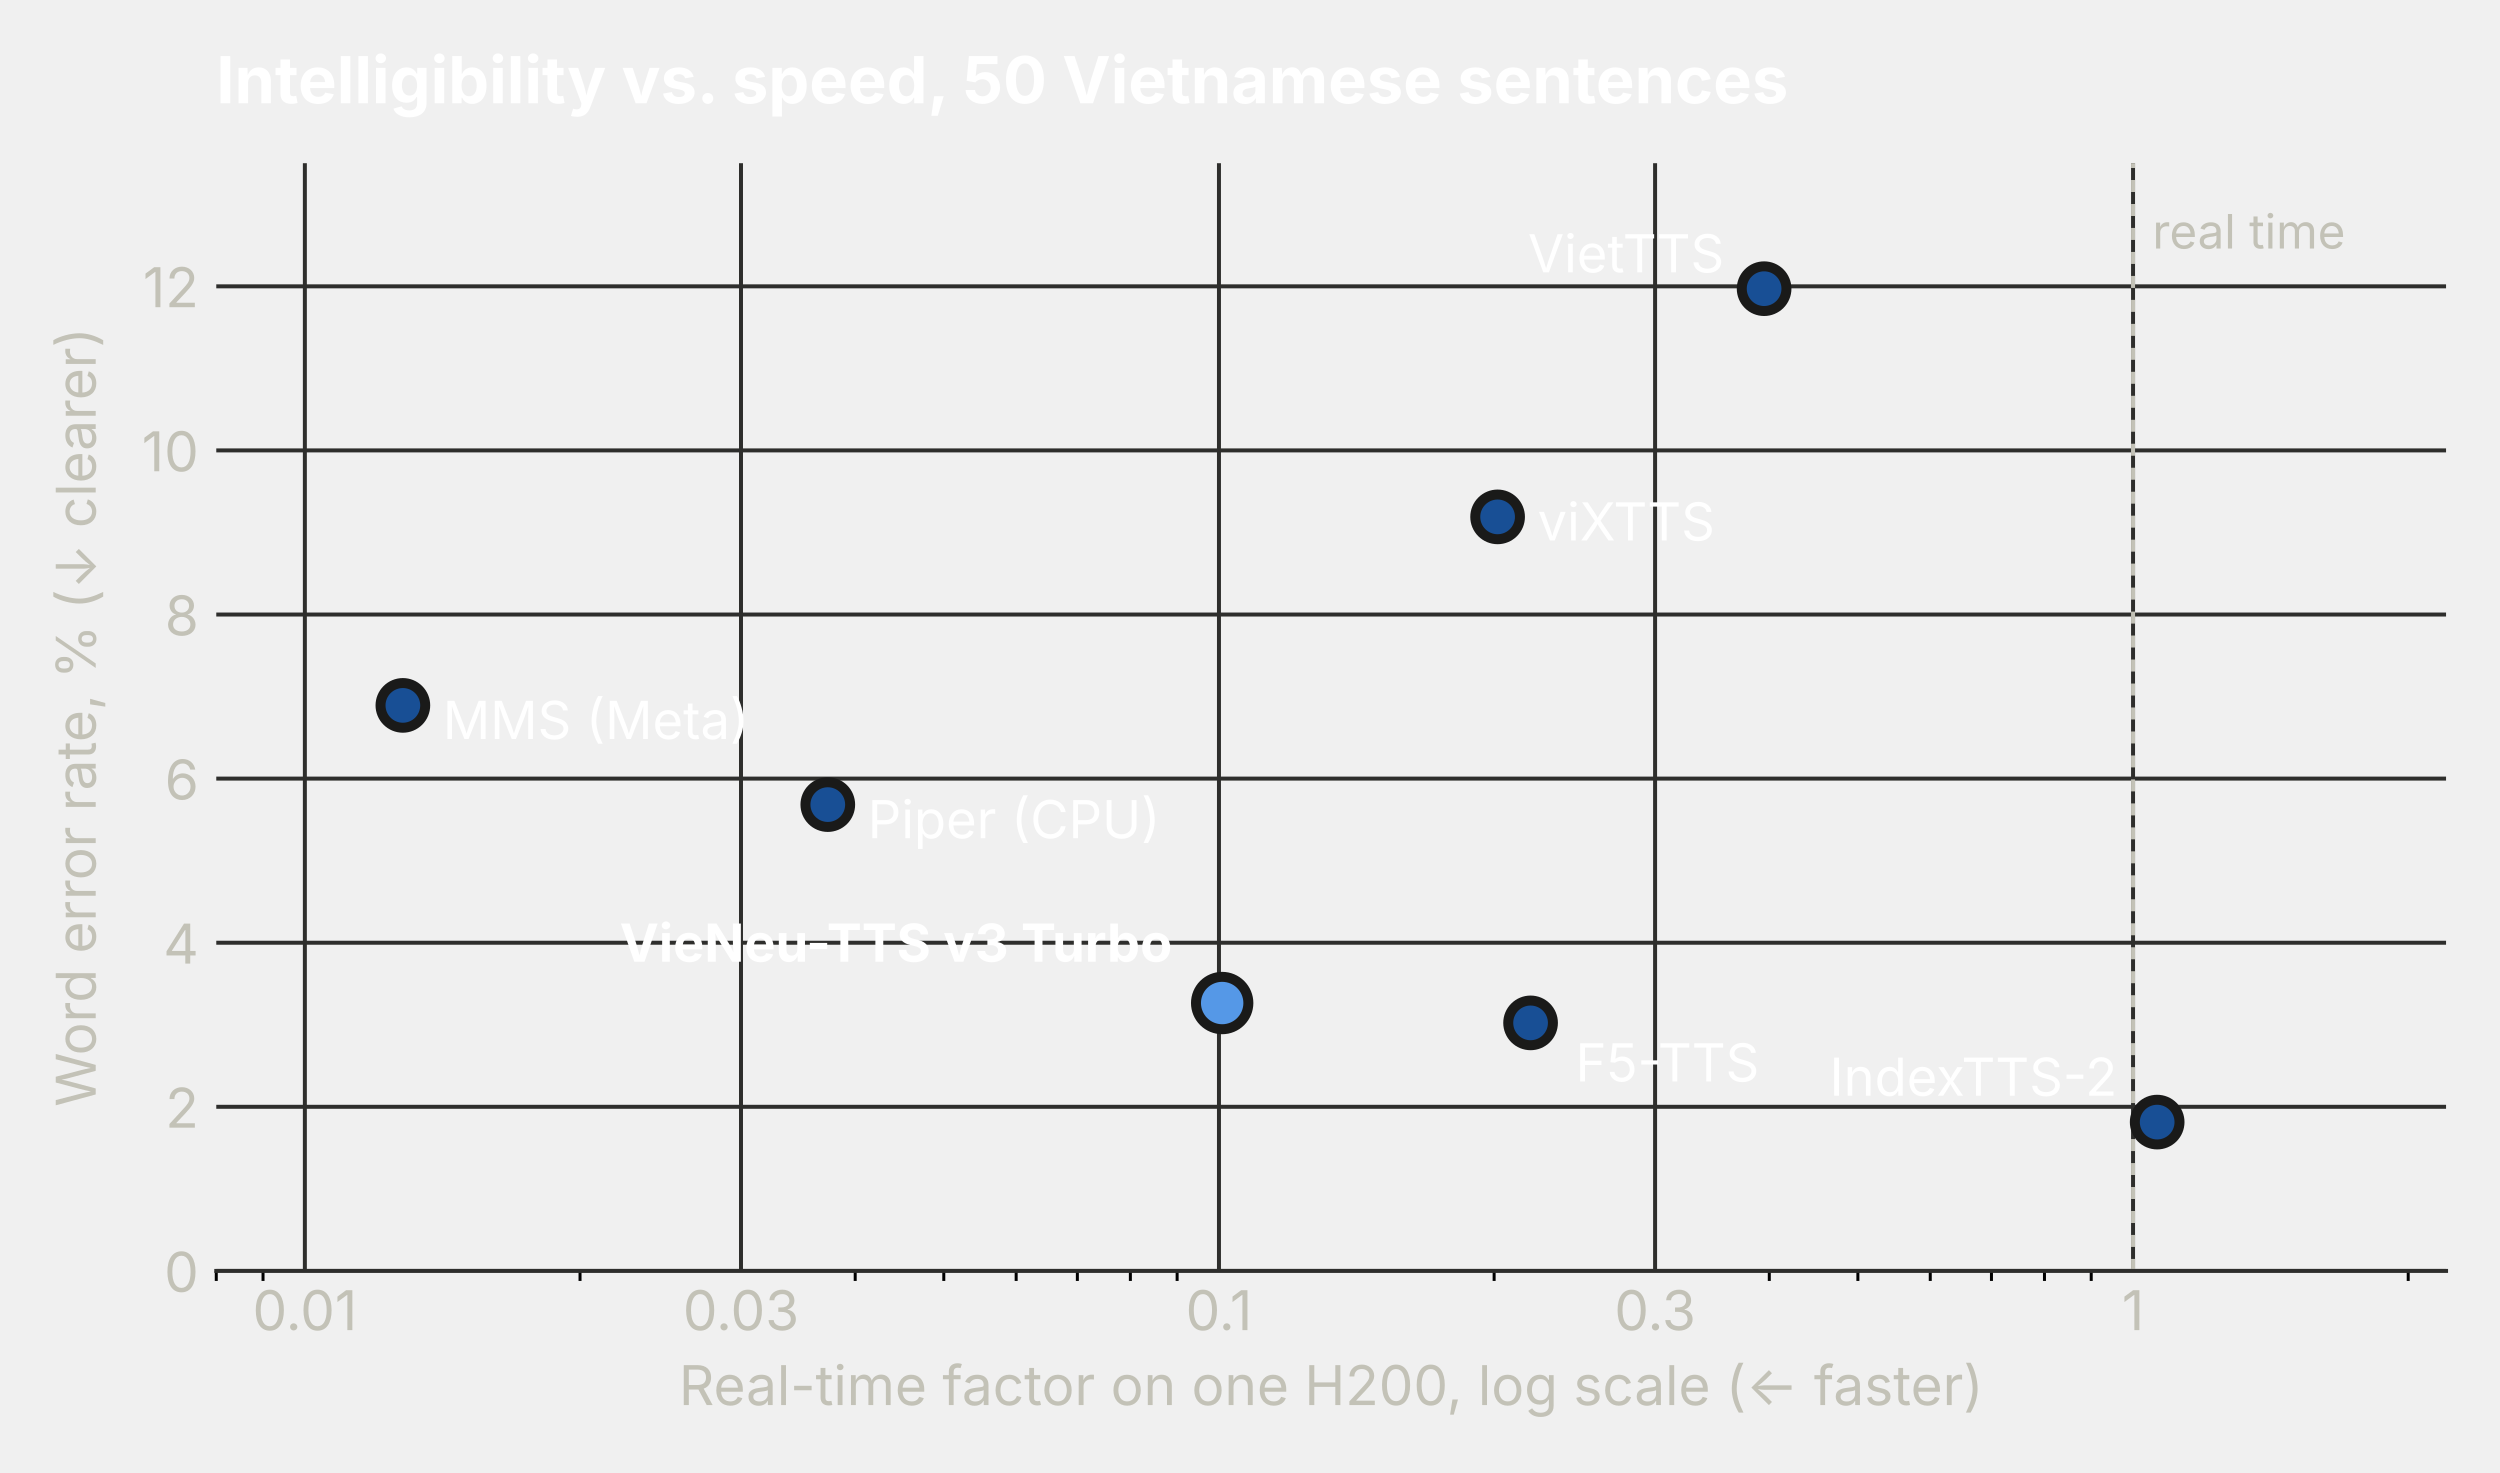
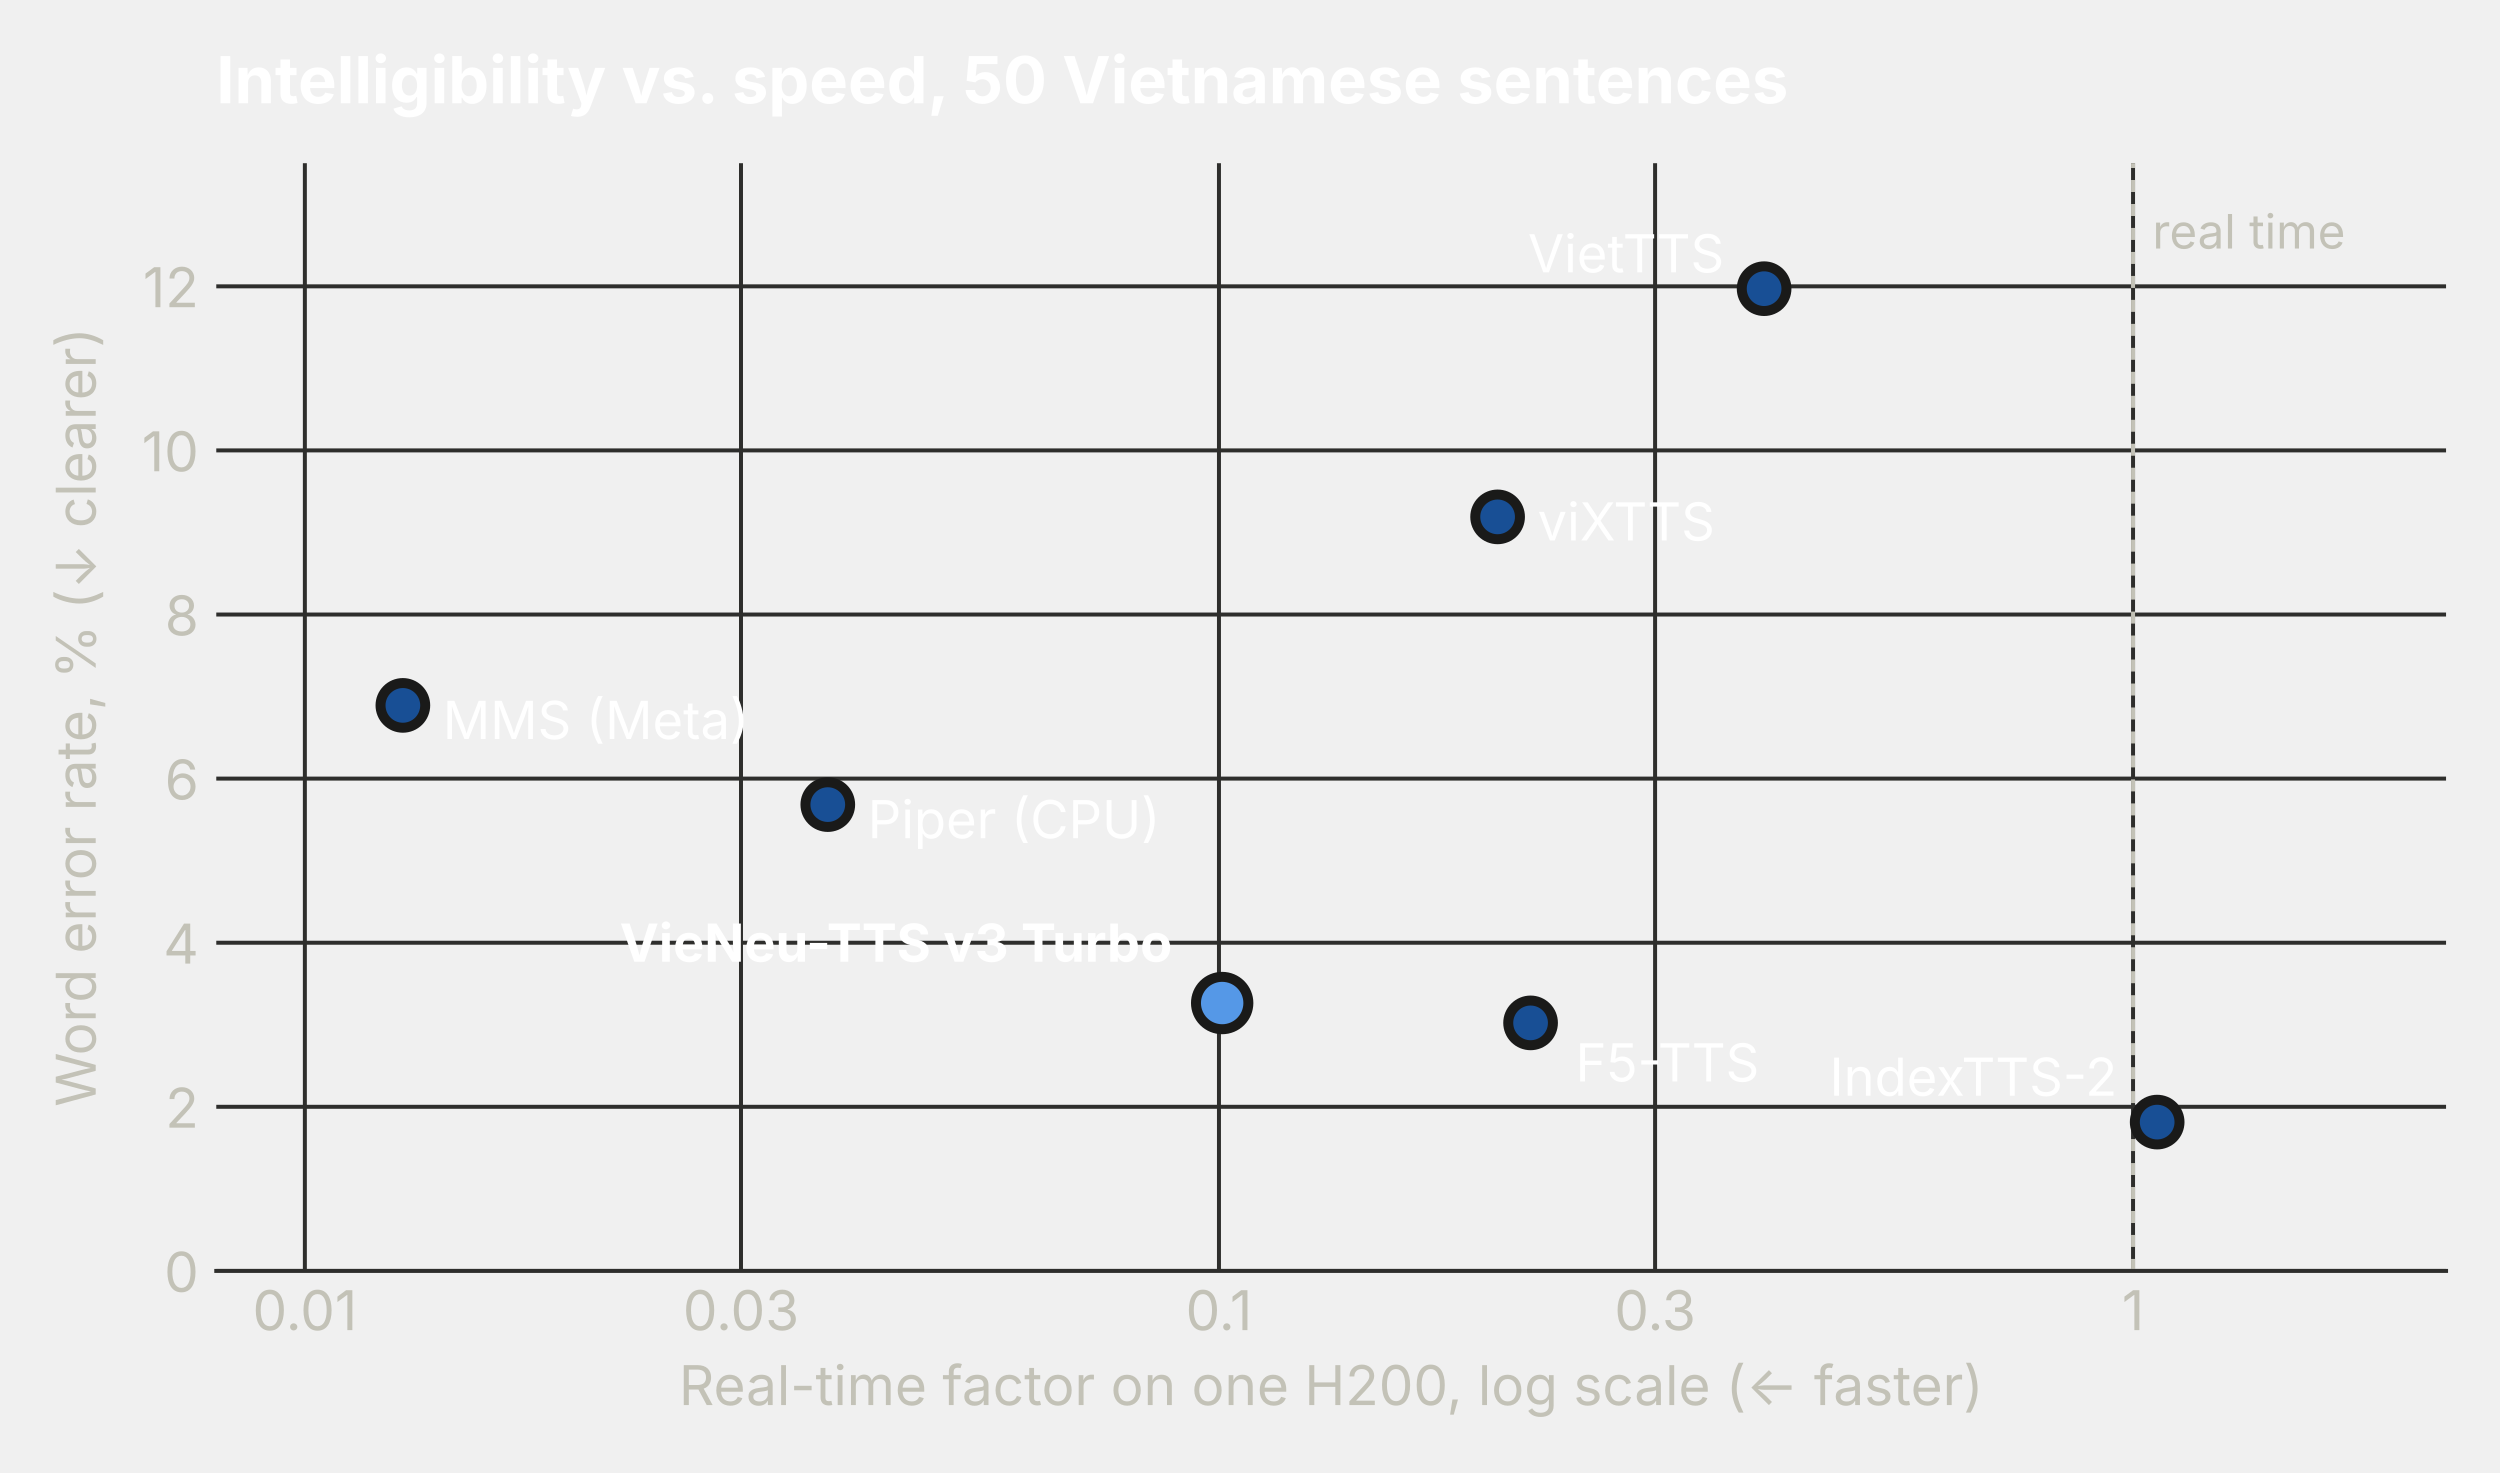
<svg xmlns="http://www.w3.org/2000/svg" xmlns:xlink="http://www.w3.org/1999/xlink" width="500.498pt" height="294.739pt" viewBox="0 0 500.498 294.739" version="1.1">
  <defs>
    <style type="text/css">*{stroke-linejoin: round; stroke-linecap: butt}</style>
  </defs>
  <g id="figure_1">
    <g id="patch_1">
      <path d="M 0 294.739  L 500.498 294.739  L 500.498 0  L 0 0  L 0 294.739  z " style="fill: none" />
    </g>
    <g id="axes_1">
      <g id="patch_2">
        <path d="M 43.298 254.438  L 489.698 254.438  L 489.698 32.678  L 43.298 32.678  L 43.298 254.438  z " style="fill: none" />
      </g>
      <g id="matplotlib.axis_1">
        <g id="xtick_1">
          <g id="line2d_1">
-             <path d="M 61.033 254.438  L 61.033 32.678  " clip-path="url(#p35b0b4a457)" style="fill: none; stroke: #2e2e2c; stroke-width: 0.8; stroke-linecap: square" />
+             <path d="M 61.033 254.438  L 61.033 32.678  " clip-path="url(#pd3cd1de409)" style="fill: none; stroke: #2e2e2c; stroke-width: 0.8; stroke-linecap: square" />
          </g>
          <g id="line2d_2" />
          <g id="text_1">
            <text style="font-size: 11px; font-family: 'Inter', 'Segoe UI', 'Helvetica Neue', 'Arial', 'DejaVu Sans', 'Bitstream Vera Sans', 'Computer Modern Sans Serif', 'Lucida Grande', 'Verdana', 'Geneva', 'Lucid', 'Helvetica', 'Avant Garde', sans-serif; text-anchor: middle; fill: #c3c2b7" x="61.033" y="266.295" transform="rotate(-0 61.03298 266.2954)">0.01</text>
          </g>
        </g>
        <g id="xtick_2">
          <g id="line2d_3">
-             <path d="M 148.347 254.438  L 148.347 32.678  " clip-path="url(#p35b0b4a457)" style="fill: none; stroke: #2e2e2c; stroke-width: 0.8; stroke-linecap: square" />
+             <path d="M 148.347 254.438  L 148.347 32.678  " clip-path="url(#pd3cd1de409)" style="fill: none; stroke: #2e2e2c; stroke-width: 0.8; stroke-linecap: square" />
          </g>
          <g id="line2d_4" />
          <g id="text_2">
            <text style="font-size: 11px; font-family: 'Inter', 'Segoe UI', 'Helvetica Neue', 'Arial', 'DejaVu Sans', 'Bitstream Vera Sans', 'Computer Modern Sans Serif', 'Lucida Grande', 'Verdana', 'Geneva', 'Lucid', 'Helvetica', 'Avant Garde', sans-serif; text-anchor: middle; fill: #c3c2b7" x="148.347" y="266.295" transform="rotate(-0 148.3466 266.2954)">0.03</text>
          </g>
        </g>
        <g id="xtick_3">
          <g id="line2d_5">
-             <path d="M 244.034 254.438  L 244.034 32.678  " clip-path="url(#p35b0b4a457)" style="fill: none; stroke: #2e2e2c; stroke-width: 0.8; stroke-linecap: square" />
+             <path d="M 244.034 254.438  L 244.034 32.678  " clip-path="url(#pd3cd1de409)" style="fill: none; stroke: #2e2e2c; stroke-width: 0.8; stroke-linecap: square" />
          </g>
          <g id="line2d_6" />
          <g id="text_3">
            <text style="font-size: 11px; font-family: 'Inter', 'Segoe UI', 'Helvetica Neue', 'Arial', 'DejaVu Sans', 'Bitstream Vera Sans', 'Computer Modern Sans Serif', 'Lucida Grande', 'Verdana', 'Geneva', 'Lucid', 'Helvetica', 'Avant Garde', sans-serif; text-anchor: middle; fill: #c3c2b7" x="244.034" y="266.295" transform="rotate(-0 244.0338 266.2954)">0.1</text>
          </g>
        </g>
        <g id="xtick_4">
          <g id="line2d_7">
-             <path d="M 331.347 254.438  L 331.347 32.678  " clip-path="url(#p35b0b4a457)" style="fill: none; stroke: #2e2e2c; stroke-width: 0.8; stroke-linecap: square" />
+             <path d="M 331.347 254.438  L 331.347 32.678  " clip-path="url(#pd3cd1de409)" style="fill: none; stroke: #2e2e2c; stroke-width: 0.8; stroke-linecap: square" />
          </g>
          <g id="line2d_8" />
          <g id="text_4">
            <text style="font-size: 11px; font-family: 'Inter', 'Segoe UI', 'Helvetica Neue', 'Arial', 'DejaVu Sans', 'Bitstream Vera Sans', 'Computer Modern Sans Serif', 'Lucida Grande', 'Verdana', 'Geneva', 'Lucid', 'Helvetica', 'Avant Garde', sans-serif; text-anchor: middle; fill: #c3c2b7" x="331.347" y="266.295" transform="rotate(-0 331.3474 266.2954)">0.3</text>
          </g>
        </g>
        <g id="xtick_5">
          <g id="line2d_9">
-             <path d="M 427.035 254.438  L 427.035 32.678  " clip-path="url(#p35b0b4a457)" style="fill: none; stroke: #2e2e2c; stroke-width: 0.8; stroke-linecap: square" />
+             <path d="M 427.035 254.438  L 427.035 32.678  " clip-path="url(#pd3cd1de409)" style="fill: none; stroke: #2e2e2c; stroke-width: 0.8; stroke-linecap: square" />
          </g>
          <g id="line2d_10" />
          <g id="text_5">
            <text style="font-size: 11px; font-family: 'Inter', 'Segoe UI', 'Helvetica Neue', 'Arial', 'DejaVu Sans', 'Bitstream Vera Sans', 'Computer Modern Sans Serif', 'Lucida Grande', 'Verdana', 'Geneva', 'Lucid', 'Helvetica', 'Avant Garde', sans-serif; text-anchor: middle; fill: #c3c2b7" x="427.035" y="266.295" transform="rotate(-0 427.0347 266.2954)">1</text>
          </g>
        </g>
        <g id="xtick_6">
-           <g id="line2d_11">
-             <defs>
-               <path id="md90d44c24e" d="M 0 0  L 0 2  " style="stroke: #000000; stroke-width: 0.6" />
-             </defs>
-             <g>
-               <use xlink:href="#md90d44c24e" x="43.298" y="254.438" style="stroke: #000000; stroke-width: 0.6" />
-             </g>
-           </g>
+           <g id="line2d_11" />
        </g>
        <g id="xtick_7">
-           <g id="line2d_12">
-             <g>
-               <use xlink:href="#md90d44c24e" x="52.659" y="254.438" style="stroke: #000000; stroke-width: 0.6" />
-             </g>
-           </g>
+           <g id="line2d_12" />
        </g>
        <g id="xtick_8">
-           <g id="line2d_13">
-             <g>
-               <use xlink:href="#md90d44c24e" x="116.122" y="254.438" style="stroke: #000000; stroke-width: 0.6" />
-             </g>
-           </g>
+           <g id="line2d_13" />
        </g>
        <g id="xtick_9">
-           <g id="line2d_14">
-             <g>
-               <use xlink:href="#md90d44c24e" x="171.21" y="254.438" style="stroke: #000000; stroke-width: 0.6" />
-             </g>
-           </g>
+           <g id="line2d_14" />
        </g>
        <g id="xtick_10">
-           <g id="line2d_15">
-             <g>
-               <use xlink:href="#md90d44c24e" x="188.945" y="254.438" style="stroke: #000000; stroke-width: 0.6" />
-             </g>
-           </g>
+           <g id="line2d_15" />
        </g>
        <g id="xtick_11">
-           <g id="line2d_16">
-             <g>
-               <use xlink:href="#md90d44c24e" x="203.435" y="254.438" style="stroke: #000000; stroke-width: 0.6" />
-             </g>
-           </g>
+           <g id="line2d_16" />
        </g>
        <g id="xtick_12">
-           <g id="line2d_17">
-             <g>
-               <use xlink:href="#md90d44c24e" x="215.687" y="254.438" style="stroke: #000000; stroke-width: 0.6" />
-             </g>
-           </g>
+           <g id="line2d_17" />
        </g>
        <g id="xtick_13">
-           <g id="line2d_18">
-             <g>
-               <use xlink:href="#md90d44c24e" x="226.299" y="254.438" style="stroke: #000000; stroke-width: 0.6" />
-             </g>
-           </g>
+           <g id="line2d_18" />
        </g>
        <g id="xtick_14">
-           <g id="line2d_19">
-             <g>
-               <use xlink:href="#md90d44c24e" x="235.66" y="254.438" style="stroke: #000000; stroke-width: 0.6" />
-             </g>
-           </g>
+           <g id="line2d_19" />
        </g>
        <g id="xtick_15">
-           <g id="line2d_20">
-             <g>
-               <use xlink:href="#md90d44c24e" x="299.123" y="254.438" style="stroke: #000000; stroke-width: 0.6" />
-             </g>
-           </g>
+           <g id="line2d_20" />
        </g>
        <g id="xtick_16">
-           <g id="line2d_21">
-             <g>
-               <use xlink:href="#md90d44c24e" x="354.211" y="254.438" style="stroke: #000000; stroke-width: 0.6" />
-             </g>
-           </g>
+           <g id="line2d_21" />
        </g>
        <g id="xtick_17">
-           <g id="line2d_22">
-             <g>
-               <use xlink:href="#md90d44c24e" x="371.946" y="254.438" style="stroke: #000000; stroke-width: 0.6" />
-             </g>
-           </g>
+           <g id="line2d_22" />
        </g>
        <g id="xtick_18">
-           <g id="line2d_23">
-             <g>
-               <use xlink:href="#md90d44c24e" x="386.436" y="254.438" style="stroke: #000000; stroke-width: 0.6" />
-             </g>
-           </g>
+           <g id="line2d_23" />
        </g>
        <g id="xtick_19">
-           <g id="line2d_24">
-             <g>
-               <use xlink:href="#md90d44c24e" x="398.688" y="254.438" style="stroke: #000000; stroke-width: 0.6" />
-             </g>
-           </g>
+           <g id="line2d_24" />
        </g>
        <g id="xtick_20">
-           <g id="line2d_25">
-             <g>
-               <use xlink:href="#md90d44c24e" x="409.3" y="254.438" style="stroke: #000000; stroke-width: 0.6" />
-             </g>
-           </g>
+           <g id="line2d_25" />
        </g>
        <g id="xtick_21">
-           <g id="line2d_26">
-             <g>
-               <use xlink:href="#md90d44c24e" x="418.661" y="254.438" style="stroke: #000000; stroke-width: 0.6" />
-             </g>
-           </g>
+           <g id="line2d_26" />
        </g>
        <g id="xtick_22">
-           <g id="line2d_27">
-             <g>
-               <use xlink:href="#md90d44c24e" x="482.123" y="254.438" style="stroke: #000000; stroke-width: 0.6" />
-             </g>
-           </g>
+           <g id="line2d_27" />
        </g>
        <g id="text_6">
          <text style="font-size: 11px; font-family: 'Inter', 'Segoe UI', 'Helvetica Neue', 'Arial', 'DejaVu Sans', 'Bitstream Vera Sans', 'Computer Modern Sans Serif', 'Lucida Grande', 'Verdana', 'Geneva', 'Lucid', 'Helvetica', 'Avant Garde', sans-serif; text-anchor: middle; fill: #c3c2b7" x="266.498" y="281.296" transform="rotate(-0 266.4984 281.2962)">Real-time factor on one H200, log scale  (← faster)</text>
        </g>
      </g>
      <g id="matplotlib.axis_2">
        <g id="ytick_1">
          <g id="line2d_28">
-             <path d="M 43.298 254.438  L 489.698 254.438  " clip-path="url(#p35b0b4a457)" style="fill: none; stroke: #2e2e2c; stroke-width: 0.8; stroke-linecap: square" />
+             <path d="M 43.298 254.438  L 489.698 254.438  " clip-path="url(#pd3cd1de409)" style="fill: none; stroke: #2e2e2c; stroke-width: 0.8; stroke-linecap: square" />
          </g>
          <g id="line2d_29" />
          <g id="text_7">
            <text style="font-size: 11px; font-family: 'Inter', 'Segoe UI', 'Helvetica Neue', 'Arial', 'DejaVu Sans', 'Bitstream Vera Sans', 'Computer Modern Sans Serif', 'Lucida Grande', 'Verdana', 'Geneva', 'Lucid', 'Helvetica', 'Avant Garde', sans-serif; text-anchor: end; fill: #c3c2b7" x="39.798" y="258.617" transform="rotate(-0 39.79836 258.6167)">0</text>
          </g>
        </g>
        <g id="ytick_2">
          <g id="line2d_30">
-             <path d="M 43.298 221.585  L 489.698 221.585  " clip-path="url(#p35b0b4a457)" style="fill: none; stroke: #2e2e2c; stroke-width: 0.8; stroke-linecap: square" />
+             <path d="M 43.298 221.585  L 489.698 221.585  " clip-path="url(#pd3cd1de409)" style="fill: none; stroke: #2e2e2c; stroke-width: 0.8; stroke-linecap: square" />
          </g>
          <g id="line2d_31" />
          <g id="text_8">
            <text style="font-size: 11px; font-family: 'Inter', 'Segoe UI', 'Helvetica Neue', 'Arial', 'DejaVu Sans', 'Bitstream Vera Sans', 'Computer Modern Sans Serif', 'Lucida Grande', 'Verdana', 'Geneva', 'Lucid', 'Helvetica', 'Avant Garde', sans-serif; text-anchor: end; fill: #c3c2b7" x="39.798" y="225.763" transform="rotate(-0 39.79836 225.7633)">2</text>
          </g>
        </g>
        <g id="ytick_3">
          <g id="line2d_32">
-             <path d="M 43.298 188.731  L 489.698 188.731  " clip-path="url(#p35b0b4a457)" style="fill: none; stroke: #2e2e2c; stroke-width: 0.8; stroke-linecap: square" />
+             <path d="M 43.298 188.731  L 489.698 188.731  " clip-path="url(#pd3cd1de409)" style="fill: none; stroke: #2e2e2c; stroke-width: 0.8; stroke-linecap: square" />
          </g>
          <g id="line2d_33" />
          <g id="text_9">
            <text style="font-size: 11px; font-family: 'Inter', 'Segoe UI', 'Helvetica Neue', 'Arial', 'DejaVu Sans', 'Bitstream Vera Sans', 'Computer Modern Sans Serif', 'Lucida Grande', 'Verdana', 'Geneva', 'Lucid', 'Helvetica', 'Avant Garde', sans-serif; text-anchor: end; fill: #c3c2b7" x="39.798" y="192.91" transform="rotate(-0 39.79836 192.91)">4</text>
          </g>
        </g>
        <g id="ytick_4">
          <g id="line2d_34">
-             <path d="M 43.298 155.878  L 489.698 155.878  " clip-path="url(#p35b0b4a457)" style="fill: none; stroke: #2e2e2c; stroke-width: 0.8; stroke-linecap: square" />
+             <path d="M 43.298 155.878  L 489.698 155.878  " clip-path="url(#pd3cd1de409)" style="fill: none; stroke: #2e2e2c; stroke-width: 0.8; stroke-linecap: square" />
          </g>
          <g id="line2d_35" />
          <g id="text_10">
            <text style="font-size: 11px; font-family: 'Inter', 'Segoe UI', 'Helvetica Neue', 'Arial', 'DejaVu Sans', 'Bitstream Vera Sans', 'Computer Modern Sans Serif', 'Lucida Grande', 'Verdana', 'Geneva', 'Lucid', 'Helvetica', 'Avant Garde', sans-serif; text-anchor: end; fill: #c3c2b7" x="39.798" y="160.057" transform="rotate(-0 39.79836 160.0567)">6</text>
          </g>
        </g>
        <g id="ytick_5">
          <g id="line2d_36">
-             <path d="M 43.298 123.025  L 489.698 123.025  " clip-path="url(#p35b0b4a457)" style="fill: none; stroke: #2e2e2c; stroke-width: 0.8; stroke-linecap: square" />
+             <path d="M 43.298 123.025  L 489.698 123.025  " clip-path="url(#pd3cd1de409)" style="fill: none; stroke: #2e2e2c; stroke-width: 0.8; stroke-linecap: square" />
          </g>
          <g id="line2d_37" />
          <g id="text_11">
            <text style="font-size: 11px; font-family: 'Inter', 'Segoe UI', 'Helvetica Neue', 'Arial', 'DejaVu Sans', 'Bitstream Vera Sans', 'Computer Modern Sans Serif', 'Lucida Grande', 'Verdana', 'Geneva', 'Lucid', 'Helvetica', 'Avant Garde', sans-serif; text-anchor: end; fill: #c3c2b7" x="39.798" y="127.203" transform="rotate(-0 39.79836 127.2033)">8</text>
          </g>
        </g>
        <g id="ytick_6">
          <g id="line2d_38">
-             <path d="M 43.298 90.171  L 489.698 90.171  " clip-path="url(#p35b0b4a457)" style="fill: none; stroke: #2e2e2c; stroke-width: 0.8; stroke-linecap: square" />
+             <path d="M 43.298 90.171  L 489.698 90.171  " clip-path="url(#pd3cd1de409)" style="fill: none; stroke: #2e2e2c; stroke-width: 0.8; stroke-linecap: square" />
          </g>
          <g id="line2d_39" />
          <g id="text_12">
            <text style="font-size: 11px; font-family: 'Inter', 'Segoe UI', 'Helvetica Neue', 'Arial', 'DejaVu Sans', 'Bitstream Vera Sans', 'Computer Modern Sans Serif', 'Lucida Grande', 'Verdana', 'Geneva', 'Lucid', 'Helvetica', 'Avant Garde', sans-serif; text-anchor: end; fill: #c3c2b7" x="39.798" y="94.35" transform="rotate(-0 39.79836 94.35001)">10</text>
          </g>
        </g>
        <g id="ytick_7">
          <g id="line2d_40">
-             <path d="M 43.298 57.318  L 489.698 57.318  " clip-path="url(#p35b0b4a457)" style="fill: none; stroke: #2e2e2c; stroke-width: 0.8; stroke-linecap: square" />
+             <path d="M 43.298 57.318  L 489.698 57.318  " clip-path="url(#pd3cd1de409)" style="fill: none; stroke: #2e2e2c; stroke-width: 0.8; stroke-linecap: square" />
          </g>
          <g id="line2d_41" />
          <g id="text_13">
            <text style="font-size: 11px; font-family: 'Inter', 'Segoe UI', 'Helvetica Neue', 'Arial', 'DejaVu Sans', 'Bitstream Vera Sans', 'Computer Modern Sans Serif', 'Lucida Grande', 'Verdana', 'Geneva', 'Lucid', 'Helvetica', 'Avant Garde', sans-serif; text-anchor: end; fill: #c3c2b7" x="39.798" y="61.497" transform="rotate(-0 39.79836 61.49668)">12</text>
          </g>
        </g>
        <g id="text_14">
          <text style="font-size: 11px; font-family: 'Inter', 'Segoe UI', 'Helvetica Neue', 'Arial', 'DejaVu Sans', 'Bitstream Vera Sans', 'Computer Modern Sans Serif', 'Lucida Grande', 'Verdana', 'Geneva', 'Lucid', 'Helvetica', 'Avant Garde', sans-serif; text-anchor: middle; fill: #c3c2b7" x="19.158" y="143.558" transform="rotate(-90 19.15828 143.558)">Word error rate, %  (↓ clearer)</text>
        </g>
      </g>
      <g id="line2d_42">
-         <path d="M 427.035 254.438  L 427.035 32.678  " clip-path="url(#p35b0b4a457)" style="fill: none; stroke-dasharray: 2.4,2.4; stroke-dashoffset: 0; stroke: #c3c2b7; stroke-width: 0.8" />
+         <path d="M 427.035 254.438  L 427.035 32.678  " clip-path="url(#pd3cd1de409)" style="fill: none; stroke-dasharray: 2.4,2.4; stroke-dashoffset: 0; stroke: #c3c2b7; stroke-width: 0.8" />
      </g>
      <g id="patch_3">
        <path d="M 43.298 254.438  L 489.698 254.438  " style="fill: none; stroke: #2e2e2c; stroke-width: 0.8; stroke-linejoin: miter; stroke-linecap: square" />
      </g>
      <g id="PathCollection_1">
        <defs>
-           <path id="med5c20e7e5" d="M 0 4.472  C 1.186 4.472 2.324 4.001 3.162 3.162  C 4.001 2.324 4.472 1.186 4.472 0  C 4.472 -1.186 4.001 -2.324 3.162 -3.162  C 2.324 -4.001 1.186 -4.472 0 -4.472  C -1.186 -4.472 -2.324 -4.001 -3.162 -3.162  C -4.001 -2.324 -4.472 -1.186 -4.472 0  C -4.472 1.186 -4.001 2.324 -3.162 3.162  C -2.324 4.001 -1.186 4.472 0 4.472  z " style="stroke: #1a1a19; stroke-width: 2" />
+           <path id="mc1e3c39f6f" d="M 0 4.472  C 1.186 4.472 2.324 4.001 3.162 3.162  C 4.001 2.324 4.472 1.186 4.472 0  C 4.472 -1.186 4.001 -2.324 3.162 -3.162  C 2.324 -4.001 1.186 -4.472 0 -4.472  C -1.186 -4.472 -2.324 -4.001 -3.162 -3.162  C -4.001 -2.324 -4.472 -1.186 -4.472 0  C -4.472 1.186 -4.001 2.324 -3.162 3.162  C -2.324 4.001 -1.186 4.472 0 4.472  z " style="stroke: #1a1a19; stroke-width: 2" />
        </defs>
-         <g clip-path="url(#p35b0b4a457)">
-           <use xlink:href="#med5c20e7e5" x="306.42" y="204.781" style="fill: #184f95; stroke: #1a1a19; stroke-width: 2" />
+         <g clip-path="url(#pd3cd1de409)">
+           <use xlink:href="#mc1e3c39f6f" x="306.42" y="204.781" style="fill: #184f95; stroke: #1a1a19; stroke-width: 2" />
        </g>
      </g>
      <g id="text_15">
        <text style="font-size: 10.5px; font-family: 'Inter', 'Segoe UI', 'Helvetica Neue', 'Arial', 'DejaVu Sans', 'Bitstream Vera Sans', 'Computer Modern Sans Serif', 'Lucida Grande', 'Verdana', 'Geneva', 'Lucid', 'Helvetica', 'Avant Garde', sans-serif; text-anchor: start; fill: #ffffff" x="315.42" y="216.508" transform="rotate(-0 315.4205 216.5081)">F5-TTS</text>
      </g>
      <g id="PathCollection_2">
-         <g clip-path="url(#p35b0b4a457)">
-           <use xlink:href="#med5c20e7e5" x="431.864" y="224.644" style="fill: #184f95; stroke: #1a1a19; stroke-width: 2" />
+         <g clip-path="url(#pd3cd1de409)">
+           <use xlink:href="#mc1e3c39f6f" x="431.864" y="224.644" style="fill: #184f95; stroke: #1a1a19; stroke-width: 2" />
        </g>
      </g>
      <g id="text_16">
        <text style="font-size: 10.5px; font-family: 'Inter', 'Segoe UI', 'Helvetica Neue', 'Arial', 'DejaVu Sans', 'Bitstream Vera Sans', 'Computer Modern Sans Serif', 'Lucida Grande', 'Verdana', 'Geneva', 'Lucid', 'Helvetica', 'Avant Garde', sans-serif; text-anchor: end; fill: #ffffff" x="423.864" y="219.371" transform="rotate(-0 423.8636 219.3715)">IndexTTS-2</text>
      </g>
      <g id="PathCollection_3">
-         <g clip-path="url(#p35b0b4a457)">
-           <use xlink:href="#med5c20e7e5" x="80.654" y="141.219" style="fill: #184f95; stroke: #1a1a19; stroke-width: 2" />
+         <g clip-path="url(#pd3cd1de409)">
+           <use xlink:href="#mc1e3c39f6f" x="80.654" y="141.219" style="fill: #184f95; stroke: #1a1a19; stroke-width: 2" />
        </g>
      </g>
      <g id="text_17">
        <text style="font-size: 10.5px; font-family: 'Inter', 'Segoe UI', 'Helvetica Neue', 'Arial', 'DejaVu Sans', 'Bitstream Vera Sans', 'Computer Modern Sans Serif', 'Lucida Grande', 'Verdana', 'Geneva', 'Lucid', 'Helvetica', 'Avant Garde', sans-serif; text-anchor: start; fill: #ffffff" x="88.654" y="147.947" transform="rotate(-0 88.65369 147.9466)">MMS (Meta)</text>
      </g>
      <g id="PathCollection_4">
-         <g clip-path="url(#p35b0b4a457)">
-           <use xlink:href="#med5c20e7e5" x="165.724" y="161.082" style="fill: #184f95; stroke: #1a1a19; stroke-width: 2" />
+         <g clip-path="url(#pd3cd1de409)">
+           <use xlink:href="#mc1e3c39f6f" x="165.724" y="161.082" style="fill: #184f95; stroke: #1a1a19; stroke-width: 2" />
        </g>
      </g>
      <g id="text_18">
        <text style="font-size: 10.5px; font-family: 'Inter', 'Segoe UI', 'Helvetica Neue', 'Arial', 'DejaVu Sans', 'Bitstream Vera Sans', 'Computer Modern Sans Serif', 'Lucida Grande', 'Verdana', 'Geneva', 'Lucid', 'Helvetica', 'Avant Garde', sans-serif; text-anchor: start; fill: #ffffff" x="173.724" y="167.81" transform="rotate(-0 173.7244 167.81)">Piper (CPU)</text>
      </g>
      <g id="PathCollection_5">
        <defs>
-           <path id="mde0c37fdea" d="M 0 5.244  C 1.391 5.244 2.725 4.691 3.708 3.708  C 4.691 2.725 5.244 1.391 5.244 0  C 5.244 -1.391 4.691 -2.725 3.708 -3.708  C 2.725 -4.691 1.391 -5.244 0 -5.244  C -1.391 -5.244 -2.725 -4.691 -3.708 -3.708  C -4.691 -2.725 -5.244 -1.391 -5.244 0  C -5.244 1.391 -4.691 2.725 -3.708 3.708  C -2.725 4.691 -1.391 5.244 0 5.244  z " style="stroke: #1a1a19; stroke-width: 2" />
+           <path id="mf39ab6183d" d="M 0 5.244  C 1.391 5.244 2.725 4.691 3.708 3.708  C 4.691 2.725 5.244 1.391 5.244 0  C 5.244 -1.391 4.691 -2.725 3.708 -3.708  C 2.725 -4.691 1.391 -5.244 0 -5.244  C -1.391 -5.244 -2.725 -4.691 -3.708 -3.708  C -4.691 -2.725 -5.244 -1.391 -5.244 0  C -5.244 1.391 -4.691 2.725 -3.708 3.708  C -2.725 4.691 -1.391 5.244 0 5.244  z " style="stroke: #1a1a19; stroke-width: 2" />
        </defs>
-         <g clip-path="url(#p35b0b4a457)">
-           <use xlink:href="#mde0c37fdea" x="244.678" y="200.808" style="fill: #5598e7; stroke: #1a1a19; stroke-width: 2" />
+         <g clip-path="url(#pd3cd1de409)">
+           <use xlink:href="#mf39ab6183d" x="244.678" y="200.808" style="fill: #5598e7; stroke: #1a1a19; stroke-width: 2" />
        </g>
      </g>
      <g id="text_19">
        <text style="font-weight: 700; font-size: 10.5px; font-family: 'Inter', 'Segoe UI', 'Helvetica Neue', 'Arial', 'DejaVu Sans', 'Bitstream Vera Sans', 'Computer Modern Sans Serif', 'Lucida Grande', 'Verdana', 'Geneva', 'Lucid', 'Helvetica', 'Avant Garde', sans-serif; text-anchor: end; fill: #ffffff" x="234.678" y="192.536" transform="rotate(-0 234.678 192.5359)">VieNeu-TTS v3 Turbo</text>
      </g>
      <g id="PathCollection_6">
-         <g clip-path="url(#p35b0b4a457)">
-           <use xlink:href="#med5c20e7e5" x="353.173" y="57.795" style="fill: #184f95; stroke: #1a1a19; stroke-width: 2" />
+         <g clip-path="url(#pd3cd1de409)">
+           <use xlink:href="#mc1e3c39f6f" x="353.173" y="57.795" style="fill: #184f95; stroke: #1a1a19; stroke-width: 2" />
        </g>
      </g>
      <g id="text_20">
        <text style="font-size: 10.5px; font-family: 'Inter', 'Segoe UI', 'Helvetica Neue', 'Arial', 'DejaVu Sans', 'Bitstream Vera Sans', 'Computer Modern Sans Serif', 'Lucida Grande', 'Verdana', 'Geneva', 'Lucid', 'Helvetica', 'Avant Garde', sans-serif; text-anchor: end; fill: #ffffff" x="345.173" y="54.523" transform="rotate(-0 345.1728 54.52263)">VietTTS</text>
      </g>
      <g id="PathCollection_7">
-         <g clip-path="url(#p35b0b4a457)">
-           <use xlink:href="#med5c20e7e5" x="299.82" y="103.479" style="fill: #184f95; stroke: #1a1a19; stroke-width: 2" />
+         <g clip-path="url(#pd3cd1de409)">
+           <use xlink:href="#mc1e3c39f6f" x="299.82" y="103.479" style="fill: #184f95; stroke: #1a1a19; stroke-width: 2" />
        </g>
      </g>
      <g id="text_21">
        <text style="font-size: 10.5px; font-family: 'Inter', 'Segoe UI', 'Helvetica Neue', 'Arial', 'DejaVu Sans', 'Bitstream Vera Sans', 'Computer Modern Sans Serif', 'Lucida Grande', 'Verdana', 'Geneva', 'Lucid', 'Helvetica', 'Avant Garde', sans-serif; text-anchor: start; fill: #ffffff" x="307.82" y="108.207" transform="rotate(-0 307.8198 108.2074)">viXTTS</text>
      </g>
      <g id="text_22">
        <text style="font-size: 9.5px; font-family: 'Inter', 'Segoe UI', 'Helvetica Neue', 'Arial', 'DejaVu Sans', 'Bitstream Vera Sans', 'Computer Modern Sans Serif', 'Lucida Grande', 'Verdana', 'Geneva', 'Lucid', 'Helvetica', 'Avant Garde', sans-serif; text-anchor: start; fill: #c3c2b7" x="430.912" y="49.752" transform="rotate(-0 430.9124 49.75248)">real time</text>
      </g>
      <g id="text_23">
        <text style="font-weight: 700; font-size: 13px; font-family: 'Inter', 'Segoe UI', 'Helvetica Neue', 'Arial', 'DejaVu Sans', 'Bitstream Vera Sans', 'Computer Modern Sans Serif', 'Lucida Grande', 'Verdana', 'Geneva', 'Lucid', 'Helvetica', 'Avant Garde', sans-serif; text-anchor: start; fill: #ffffff" x="43.298" y="20.678" transform="rotate(-0 43.29836 20.67797)">Intelligibility vs. speed, 50 Vietnamese sentences</text>
      </g>
    </g>
  </g>
  <defs>
-     <clipPath id="p35b0b4a457">
+     <clipPath id="pd3cd1de409">
      <rect x="43.298" y="32.678" width="446.4" height="221.76" />
    </clipPath>
  </defs>
</svg>
